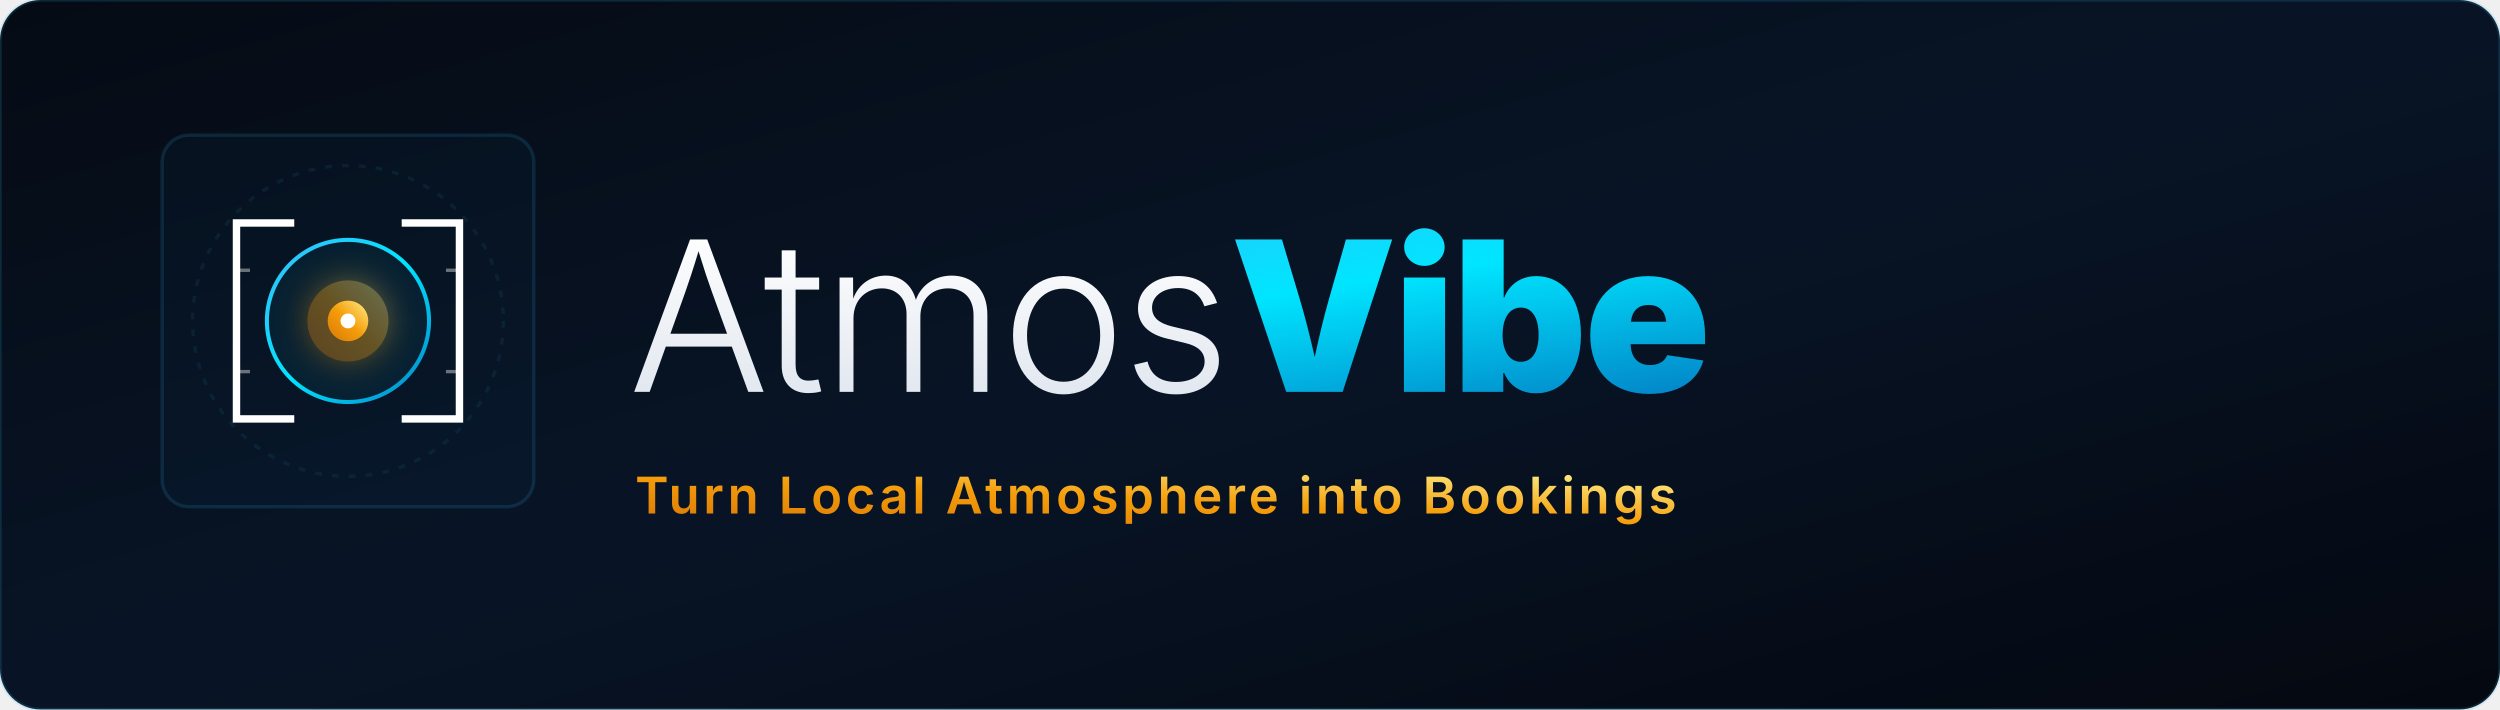
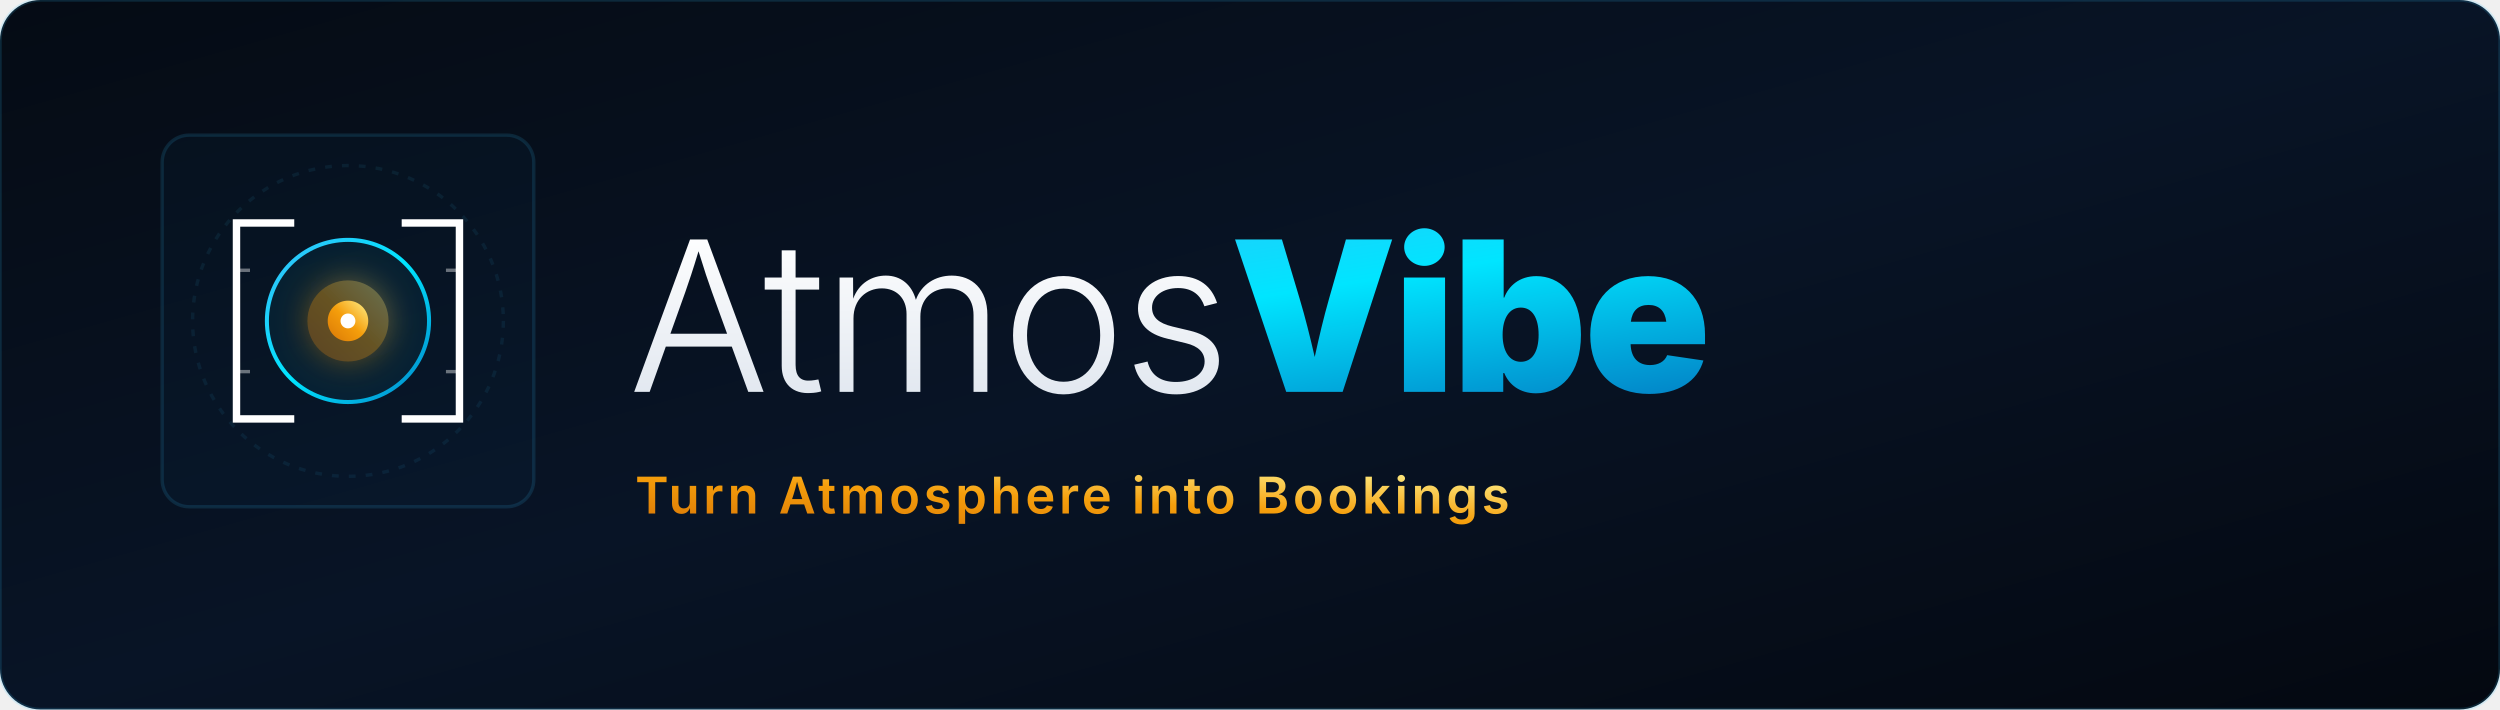
<svg xmlns="http://www.w3.org/2000/svg" viewBox="0 0 740 210" width="100%" height="auto">
  <defs>
    <linearGradient id="av_bg" x1="0%" y1="0%" x2="100%" y2="100%">
      <stop offset="0%" stop-color="#050B14" />
      <stop offset="50%" stop-color="#081426" />
      <stop offset="100%" stop-color="#040810" />
    </linearGradient>
    <linearGradient id="av_whiteGrad" x1="0%" y1="0%" x2="0%" y2="100%">
      <stop offset="0%" stop-color="#FFFFFF" />
      <stop offset="100%" stop-color="#E2E8F0" />
    </linearGradient>
    <linearGradient id="av_teal" x1="0%" y1="0%" x2="100%" y2="100%">
      <stop offset="0%" stop-color="#38BDF8" />
      <stop offset="50%" stop-color="#00E5FF" />
      <stop offset="100%" stop-color="#0284C7" />
    </linearGradient>
    <linearGradient id="av_amber" x1="0%" y1="100%" x2="100%" y2="0%">
      <stop offset="0%" stop-color="#D97706" />
      <stop offset="50%" stop-color="#F59E0B" />
      <stop offset="100%" stop-color="#FEF08A" />
    </linearGradient>
    <filter id="av_glowTeal" x="-40%" y="-40%" width="180%" height="180%">
      <feGaussianBlur stdDeviation="3" result="blur" />
      <feComposite in="SourceGraphic" in2="blur" operator="over" />
    </filter>
    <filter id="av_glowAmber" x="-40%" y="-40%" width="180%" height="180%">
      <feGaussianBlur stdDeviation="4.5" result="blur" />
      <feComposite in="SourceGraphic" in2="blur" operator="over" />
    </filter>
  </defs>
  <rect width="740" height="210" rx="12" fill="url(#av_bg)" stroke="rgba(56, 189, 248, 0.16)" stroke-width="1" />
  <g transform="translate(48, 40)">
    <rect x="0" y="0" width="110" height="110" rx="8" fill="rgba(2, 132, 199, 0.04)" stroke="rgba(56, 189, 248, 0.14)" stroke-width="1" />
    <circle cx="55" cy="55" r="46" fill="none" stroke="rgba(56, 189, 248, 0.08)" stroke-width="1" stroke-dasharray="2 3" />
    <path d="M 38 26 L 22 26 L 22 84 L 38 84" fill="none" stroke="#FFFFFF" stroke-width="2.2" stroke-linecap="square" />
    <path d="M 72 26 L 88 26 L 88 84 L 72 84" fill="none" stroke="#FFFFFF" stroke-width="2.2" stroke-linecap="square" />
    <line x1="14" y1="55" x2="22" y2="55" stroke="url(#av_teal)" stroke-width="2.2" />
    <line x1="88" y1="55" x2="96" y2="55" stroke="url(#av_teal)" stroke-width="2.2" />
    <line x1="22" y1="40" x2="26" y2="40" stroke="rgba(255,255,255,0.4)" stroke-width="1" />
    <line x1="22" y1="70" x2="26" y2="70" stroke="rgba(255,255,255,0.4)" stroke-width="1" />
    <line x1="84" y1="40" x2="88" y2="40" stroke="rgba(255,255,255,0.4)" stroke-width="1" />
    <line x1="84" y1="70" x2="88" y2="70" stroke="rgba(255,255,255,0.4)" stroke-width="1" />
    <line x1="55" y1="14" x2="55" y2="24" stroke="url(#av_teal)" stroke-width="1.2" stroke-dasharray="2 2" />
    <line x1="55" y1="86" x2="55" y2="96" stroke="url(#av_teal)" stroke-width="1.2" stroke-dasharray="2 2" />
    <circle cx="55" cy="55" r="24" fill="rgba(0, 229, 255, 0.06)" stroke="url(#av_teal)" stroke-width="1.2" />
    <circle cx="55" cy="55" r="12" fill="url(#av_amber)" filter="url(#av_glowAmber)" opacity="0.4" />
    <circle cx="55" cy="55" r="6" fill="url(#av_amber)" />
    <circle cx="55" cy="55" r="2.2" fill="#FFFFFF" />
  </g>
  <g transform="translate(186, 0)">
    <text x="0" y="116" font-family="'Inter', -apple-system, BlinkMacSystemFont, 'Segoe UI', Poppins, sans-serif" font-size="62" font-weight="300" letter-spacing="-1px" fill="url(#av_whiteGrad)">Atmos<tspan fill="url(#av_teal)" font-weight="900">Vibe</tspan>
    </text>
-     <text x="2" y="152" font-family="'Inter', -apple-system, BlinkMacSystemFont, 'Segoe UI', sans-serif" font-size="15" font-weight="600" letter-spacing="1.1px" fill="url(#av_amber)">Turn Local Atmosphere into Bookings</text>
+     <text x="2" y="152" font-family="'Inter', -apple-system, BlinkMacSystemFont, 'Segoe UI', sans-serif" font-size="15" font-weight="600" letter-spacing="1.1px" fill="url(#av_amber)">Turn Atmosphere into Bookings</text>
  </g>
</svg>
